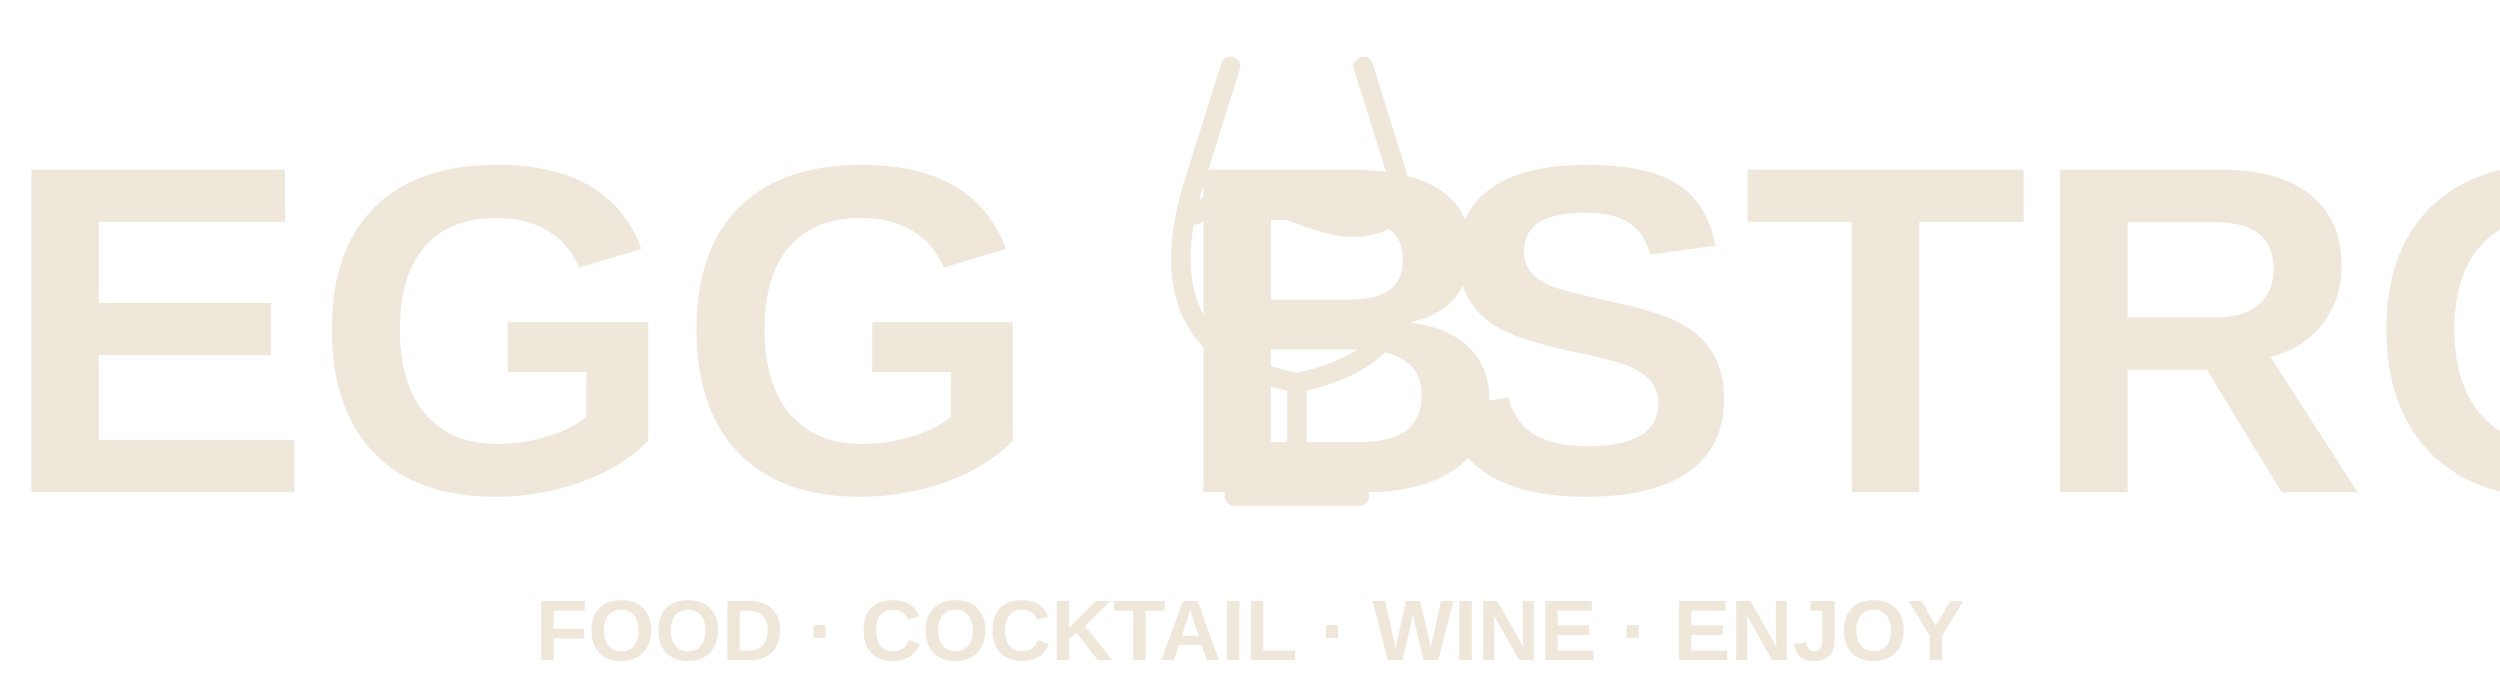
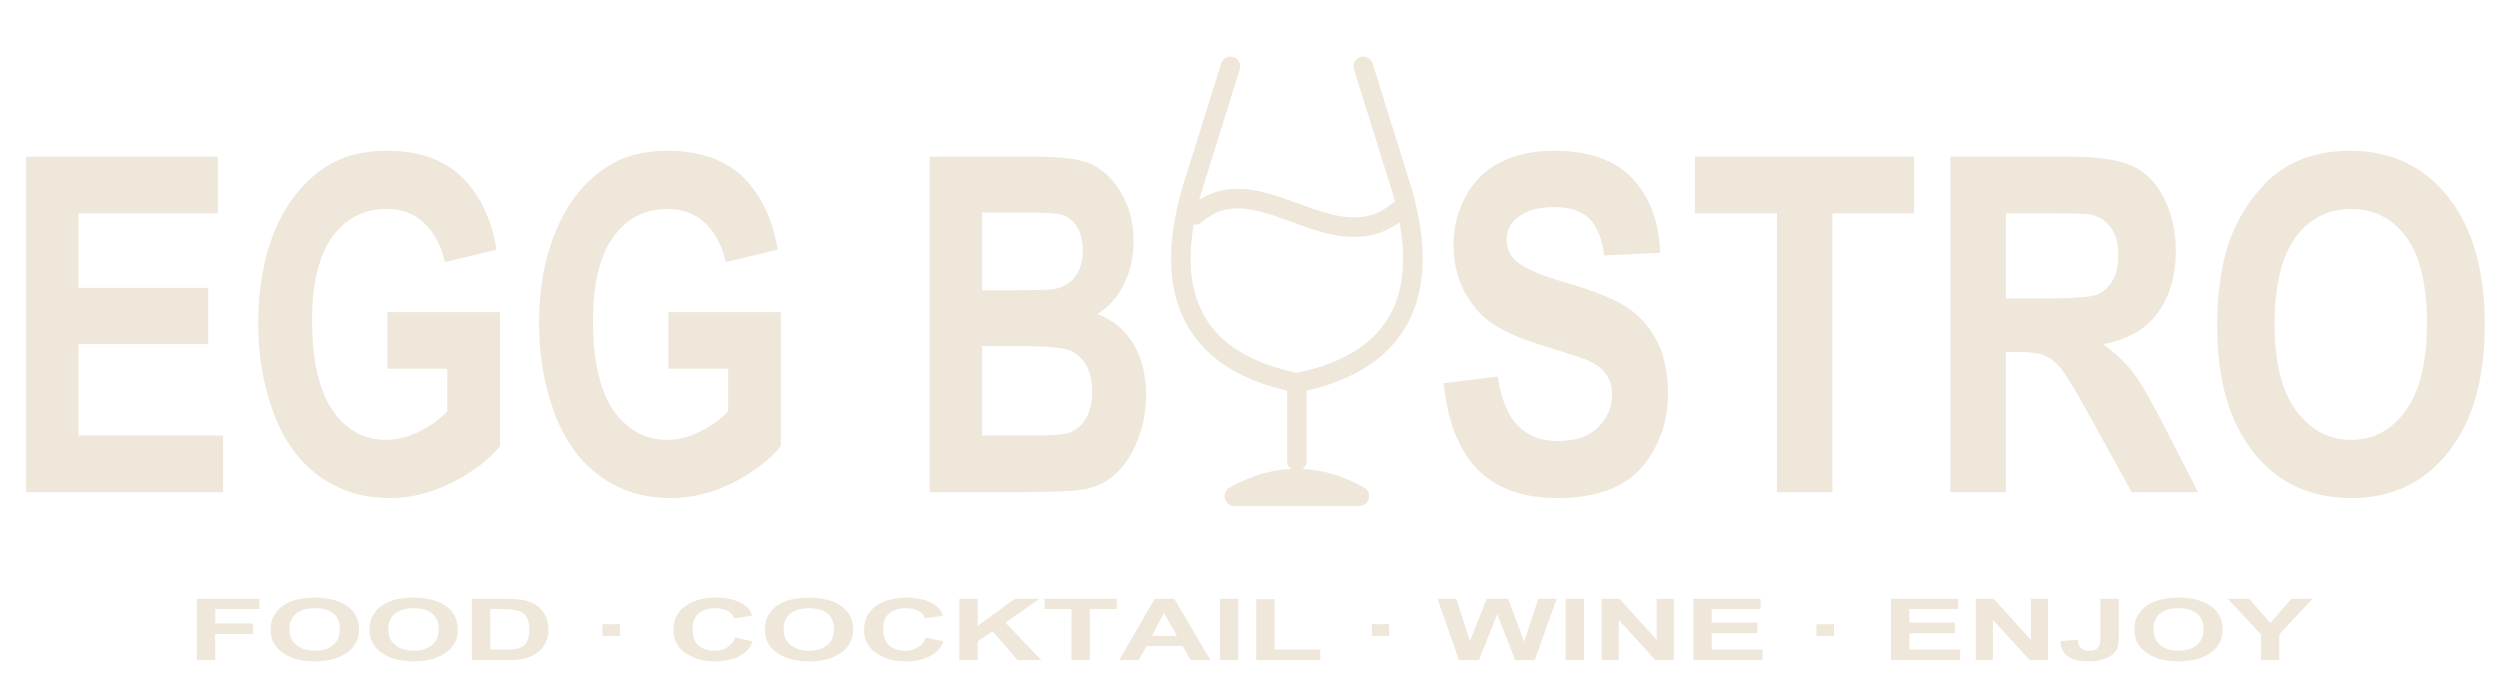
<svg xmlns="http://www.w3.org/2000/svg" viewBox="0 0 640 178" role="img" aria-label="Egg Bistro — Food, Cocktail, Wine, Enjoy">
-   <g fill="#eee7da" font-family="Arial,Helvetica,sans-serif" font-weight="700">
-     <text x="0" y="126" font-size="120" textLength="298" lengthAdjust="spacingAndGlyphs">EGG B</text>
-     <text x="366" y="126" font-size="120" textLength="274" lengthAdjust="spacingAndGlyphs">STRO</text>
+   <g fill="#eee7da">
+     <path d="M6.7 126.0V40.1H55.8V54.6H20.1V73.7H53.3V88.1H20.1V111.5H57.1V126.0ZM99.2 94.4V79.9H128.0V114.2Q123.8 119.4 115.8 123.5Q107.9 127.5 99.7 127.5Q89.3 127.5 81.6 121.8Q73.9 116.2 70.0 105.6Q66.1 95.1 66.1 82.8Q66.1 69.3 70.4 58.9Q74.8 48.5 83.1 42.9Q89.5 38.6 99.0 38.6Q111.3 38.6 118.2 45.3Q125.2 52.1 127.1 63.9L113.9 67.1Q112.5 60.8 108.6 57.1Q104.8 53.5 99.0 53.5Q90.2 53.5 85.0 60.7Q79.9 67.9 79.9 82.1Q79.9 97.3 85.1 105.0Q90.3 112.6 98.8 112.6Q103.0 112.6 107.3 110.5Q111.5 108.4 114.5 105.3V94.4ZM171.1 94.4V79.9H199.9V114.2Q195.7 119.4 187.8 123.5Q179.8 127.5 171.6 127.5Q161.2 127.5 153.5 121.8Q145.8 116.2 141.9 105.6Q138.0 95.1 138.0 82.8Q138.0 69.3 142.4 58.9Q146.7 48.5 155.1 42.9Q161.4 38.6 170.9 38.6Q183.2 38.6 190.2 45.3Q197.1 52.1 199.1 63.9L185.8 67.1Q184.4 60.8 180.5 57.1Q176.7 53.5 170.9 53.5Q162.1 53.5 157.0 60.7Q151.8 67.9 151.8 82.1Q151.8 97.3 157.0 105.0Q162.3 112.6 170.8 112.6Q175.0 112.6 179.2 110.5Q183.4 108.4 186.4 105.3V94.4ZM238.0 40.1H264.5Q272.3 40.1 276.2 41.0Q280.0 41.8 283.1 44.5Q286.1 47.2 288.2 51.7Q290.2 56.2 290.2 61.7Q290.2 67.8 287.7 72.8Q285.2 77.8 280.9 80.4Q286.9 82.6 290.2 88.1Q293.4 93.7 293.4 101.1Q293.4 107.0 291.3 112.5Q289.2 118.0 285.6 121.3Q282.0 124.7 276.6 125.4Q273.3 125.9 260.5 126.0H238.0ZM251.4 54.4V74.3H260.1Q267.9 74.3 269.8 74.0Q273.3 73.4 275.2 70.9Q277.2 68.3 277.2 64.2Q277.2 60.2 275.5 57.7Q273.8 55.2 270.5 54.7Q268.5 54.4 259.0 54.4ZM251.4 88.6V111.5H263.7Q271.0 111.5 272.9 111.0Q275.9 110.3 277.7 107.6Q279.6 104.8 279.6 100.3Q279.6 96.4 278.2 93.7Q276.7 91.0 274.0 89.8Q271.3 88.6 262.1 88.6Z" />
+     <path d="M369.6 98.1 383.4 96.4Q384.7 104.9 388.5 108.9Q392.3 112.9 398.8 112.9Q405.7 112.9 409.2 109.3Q412.7 105.8 412.7 101.0Q412.7 98.0 411.2 95.9Q409.8 93.7 406.1 92.1Q403.6 91.1 394.7 88.4Q383.2 84.9 378.6 79.9Q372.1 72.8 372.1 62.6Q372.1 56.0 375.2 50.3Q378.2 44.6 384.0 41.6Q389.7 38.6 397.9 38.6Q411.2 38.6 417.9 45.7Q424.6 52.8 425.0 64.7L410.7 65.4Q409.8 58.8 406.8 55.9Q403.8 53.0 397.7 53.0Q391.5 53.0 388.0 56.1Q385.7 58.1 385.7 61.4Q385.7 64.5 387.9 66.6Q390.6 69.4 401.0 72.4Q411.4 75.4 416.4 78.6Q421.3 81.8 424.2 87.3Q427.0 92.8 427.0 101.0Q427.0 108.4 423.6 114.8Q420.2 121.3 414.1 124.4Q407.9 127.5 398.7 127.5Q385.3 127.5 378.1 120.0Q371.0 112.5 369.6 98.1ZM454.9 126.0V54.6H433.9V40.1H490.0V54.6H469.1V126.0ZM499.3 126.0V40.1H529.3Q540.6 40.1 545.7 42.4Q550.9 44.7 553.9 50.6Q557.0 56.6 557.0 64.2Q557.0 73.9 552.3 80.2Q547.7 86.4 538.4 88.1Q543.0 91.4 546.0 95.3Q549.0 99.2 554.1 109.2L562.7 126.0H545.7L535.4 107.3Q529.9 97.3 527.9 94.7Q525.9 92.1 523.6 91.1Q521.3 90.1 516.4 90.1H513.5V126.0ZM513.5 76.4H524.1Q534.3 76.4 536.9 75.4Q539.4 74.3 540.9 71.7Q542.3 69.2 542.3 65.3Q542.3 61.0 540.4 58.3Q538.5 55.6 535.1 54.9Q533.3 54.6 524.6 54.6H513.5ZM567.6 83.6Q567.6 70.5 570.8 61.5Q573.2 55.0 577.4 49.8Q581.5 44.6 586.5 42.0Q593.1 38.6 601.7 38.6Q617.3 38.6 626.7 50.4Q636.1 62.2 636.1 83.2Q636.1 104.0 626.8 115.7Q617.5 127.5 601.9 127.5Q586.2 127.5 576.9 115.8Q567.6 104.1 567.6 83.6ZM582.3 83.0Q582.3 97.6 587.8 105.1Q593.3 112.6 601.9 112.6Q610.4 112.6 615.8 105.2Q621.3 97.7 621.3 82.8Q621.3 68.0 616.0 60.7Q610.7 53.5 601.9 53.5Q593.0 53.5 587.6 60.8Q582.3 68.2 582.3 83.0Z" />
+     <path d="M50.4 169.0V153.3H66.4V155.9H55.1V159.6H64.8V162.3H55.1V169.0ZM69.3 161.2Q69.3 158.8 70.4 157.2Q71.1 156.0 72.5 155.0Q73.9 154.1 75.5 153.6Q77.7 153.0 80.5 153.0Q85.7 153.0 88.8 155.1Q91.9 157.3 91.9 161.1Q91.9 165.0 88.8 167.1Q85.7 169.3 80.6 169.3Q75.4 169.3 72.4 167.1Q69.3 165.0 69.3 161.2ZM74.1 161.1Q74.1 163.8 76.0 165.2Q77.8 166.6 80.6 166.6Q83.4 166.6 85.2 165.2Q87.0 163.8 87.0 161.1Q87.0 158.4 85.3 157.0Q83.5 155.7 80.6 155.7Q77.7 155.7 75.9 157.0Q74.1 158.4 74.1 161.1ZM94.6 161.2Q94.6 158.8 95.7 157.2Q96.4 156.0 97.8 155.0Q99.2 154.1 100.8 153.6Q103.0 153.0 105.9 153.0Q111.0 153.0 114.1 155.1Q117.2 157.3 117.2 161.1Q117.2 165.0 114.1 167.1Q111.0 169.3 105.9 169.3Q100.7 169.3 97.7 167.1Q94.6 165.0 94.6 161.2ZM99.4 161.1Q99.4 163.8 101.3 165.2Q103.1 166.6 105.9 166.6Q108.7 166.6 110.5 165.2Q112.3 163.8 112.3 161.1Q112.3 158.4 110.6 157.0Q108.8 155.7 105.9 155.7Q103.0 155.7 101.2 157.0Q99.4 158.4 99.4 161.1ZM120.8 153.3H129.4Q132.3 153.3 133.9 153.6Q135.9 154.0 137.4 155.0Q138.8 156.0 139.6 157.6Q140.4 159.1 140.4 161.3Q140.4 163.2 139.6 164.6Q138.8 166.3 137.1 167.4Q135.9 168.2 133.8 168.7Q132.3 169.0 129.7 169.0H120.8ZM125.5 155.9V166.3H129.0Q131.0 166.3 131.9 166.2Q133.0 166.0 133.8 165.5Q134.5 165.1 135.0 164.0Q135.5 163.0 135.5 161.1Q135.5 159.3 135.0 158.3Q134.5 157.4 133.7 156.8Q132.8 156.3 131.5 156.1Q130.5 155.9 127.6 155.9ZM154.2 162.8V159.8H158.7V162.8ZM188.2 163.2 192.7 164.2Q191.7 166.8 189.2 168.0Q186.8 169.3 183.0 169.3Q178.4 169.3 175.4 167.1Q172.4 165.0 172.4 161.3Q172.4 157.3 175.4 155.2Q178.4 153.0 183.3 153.0Q187.6 153.0 190.3 154.7Q191.9 155.7 192.6 157.6L188.0 158.3Q187.6 157.1 186.3 156.4Q185.0 155.7 183.1 155.7Q180.5 155.7 178.9 157.0Q177.3 158.2 177.3 161.0Q177.3 164.0 178.9 165.3Q180.4 166.6 183.0 166.6Q184.9 166.6 186.2 165.7Q187.6 164.9 188.2 163.2ZM195.8 161.2Q195.8 158.8 196.9 157.2Q197.7 156.0 199.0 155.0Q200.4 154.1 202.0 153.6Q204.2 153.0 207.1 153.0Q212.2 153.0 215.3 155.1Q218.4 157.3 218.4 161.1Q218.4 165.0 215.3 167.1Q212.3 169.3 207.1 169.3Q201.9 169.3 198.9 167.1Q195.8 165.0 195.8 161.2ZM200.6 161.1Q200.6 163.8 202.5 165.2Q204.3 166.6 207.1 166.6Q209.9 166.6 211.7 165.2Q213.5 163.8 213.5 161.1Q213.5 158.4 211.8 157.0Q210.0 155.7 207.1 155.7Q204.2 155.7 202.4 157.0Q200.6 158.4 200.6 161.1ZM237.0 163.2 241.5 164.2Q240.5 166.8 238.0 168.0Q235.6 169.3 231.8 169.3Q227.2 169.3 224.2 167.1Q221.2 165.0 221.2 161.3Q221.2 157.3 224.2 155.2Q227.2 153.0 232.1 153.0Q236.4 153.0 239.1 154.7Q240.7 155.7 241.4 157.6L236.8 158.3Q236.4 157.1 235.1 156.4Q233.8 155.7 231.9 155.7Q229.3 155.7 227.7 157.0Q226.1 158.2 226.1 161.0Q226.1 164.0 227.7 165.3Q229.2 166.6 231.8 166.6Q233.7 166.6 235.0 165.7Q236.4 164.9 237.0 163.2ZM245.6 169.0V153.3H250.3V160.2L259.8 153.3H266.1L257.4 159.4L266.6 169.0H260.5L254.1 161.6L250.3 164.2V169.0ZM274.3 169.0V155.9H267.4V153.3H285.9V155.9H279.0V169.0ZM309.9 169.0H304.8L302.8 165.4H293.5L291.5 169.0H286.5L295.6 153.3H300.6ZM301.3 162.8 298.0 156.9 294.9 162.8ZM312.3 169.0V153.3H317.0V169.0ZM321.6 169.0V153.4H326.3V166.3H338.0V169.0ZM351.2 162.8V159.8H355.6V162.8ZM373.5 169.0 368.0 153.3H372.8L376.3 164.1L380.6 153.3H386.1L390.2 164.3L393.8 153.3H398.5L392.9 169.0H387.9L383.3 157.2L378.6 169.0ZM400.8 169.0V153.3H405.5V169.0ZM410.0 169.0V153.3H414.6L424.1 163.8V153.3H428.5V169.0H423.8L414.4 158.7V169.0ZM433.5 169.0V153.3H450.7V155.9H438.2V159.4H449.9V162.1H438.2V166.3H451.2V169.0ZM465.0 162.8V159.8H469.5V162.8ZM484.1 169.0V153.3H501.3V155.9H488.8V159.4H500.5V162.1H488.8V166.3H501.8V169.0ZM505.8 169.0V153.3H510.4L519.9 163.8V153.3H524.3V169.0H519.6L510.2 158.7V169.0ZM537.7 153.3H542.4V163.2Q542.4 165.2 541.9 166.2Q541.2 167.6 539.4 168.4Q537.6 169.3 534.6 169.3Q531.2 169.3 529.3 168.0Q527.5 166.7 527.5 164.1L531.9 163.8Q532.0 165.1 532.5 165.7Q533.2 166.6 534.8 166.6Q536.4 166.6 537.0 165.9Q537.7 165.3 537.7 163.4ZM546.4 161.2Q546.4 158.8 547.5 157.2Q548.3 156.0 549.6 155.0Q551.0 154.1 552.7 153.6Q554.8 153.0 557.7 153.0Q562.8 153.0 565.9 155.1Q569.0 157.3 569.0 161.1Q569.0 165.0 565.9 167.1Q562.9 169.3 557.7 169.3Q552.5 169.3 549.5 167.1Q546.4 165.0 546.4 161.2ZM551.3 161.1Q551.3 163.8 553.1 165.2Q554.9 166.6 557.7 166.6Q560.5 166.6 562.3 165.2Q564.1 163.8 564.1 161.1Q564.1 158.4 562.4 157.0Q560.6 155.7 557.7 155.7Q554.8 155.7 553.0 157.0Q551.3 158.4 551.3 161.1ZM578.8 169.0V162.4L570.3 153.3H575.8L581.2 159.5L586.6 153.3H592.0L583.5 162.4V169.0Z" />
  </g>
  <g stroke="#eee7da" stroke-width="5" stroke-linejoin="round" stroke-linecap="round" fill="none">
    <path d="M315 17 305 49C297 77 307 93 332 98C357 93 367 77 359 49L349 17" />
    <path d="M306 55C322 41 341 68 358 54M332 99V118M316 127Q332 118 348 127Z" />
  </g>
-   <text x="320" y="169" fill="#eee7da" font-family="Arial,Helvetica,sans-serif" font-size="22" font-weight="600" text-anchor="middle" textLength="544" lengthAdjust="spacingAndGlyphs">FOOD · COCKTAIL · WINE · ENJOY</text>
</svg>
